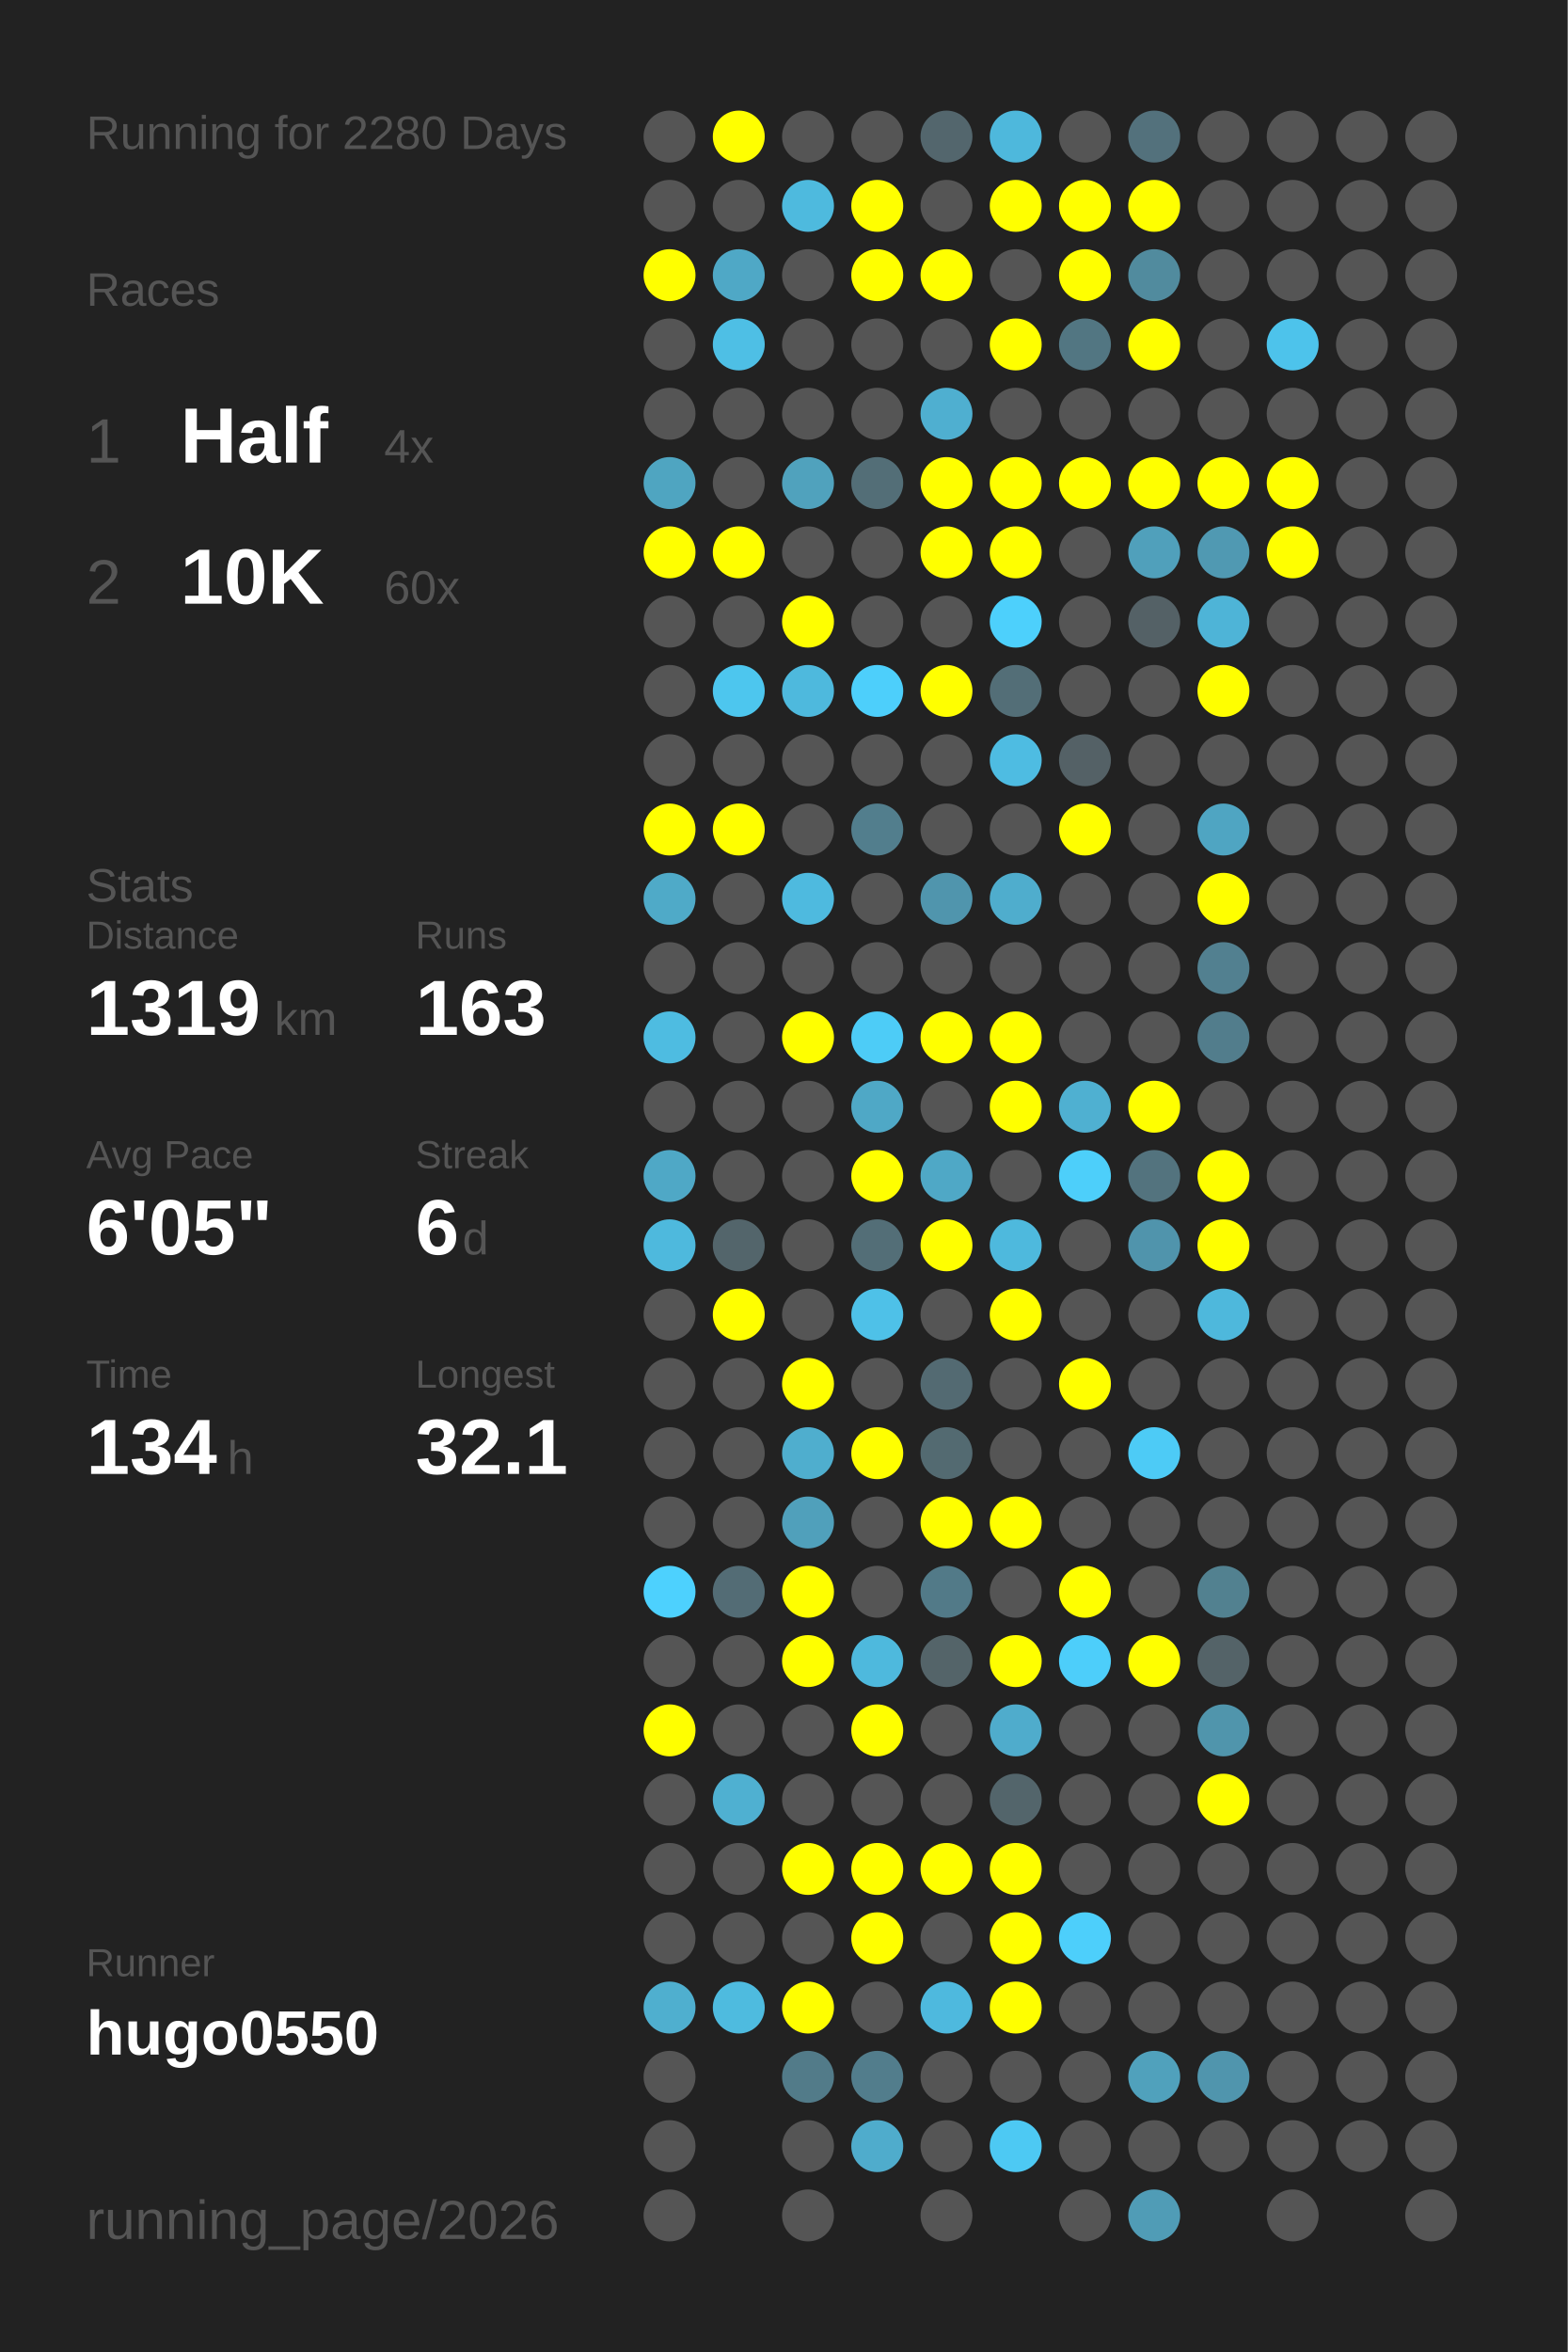
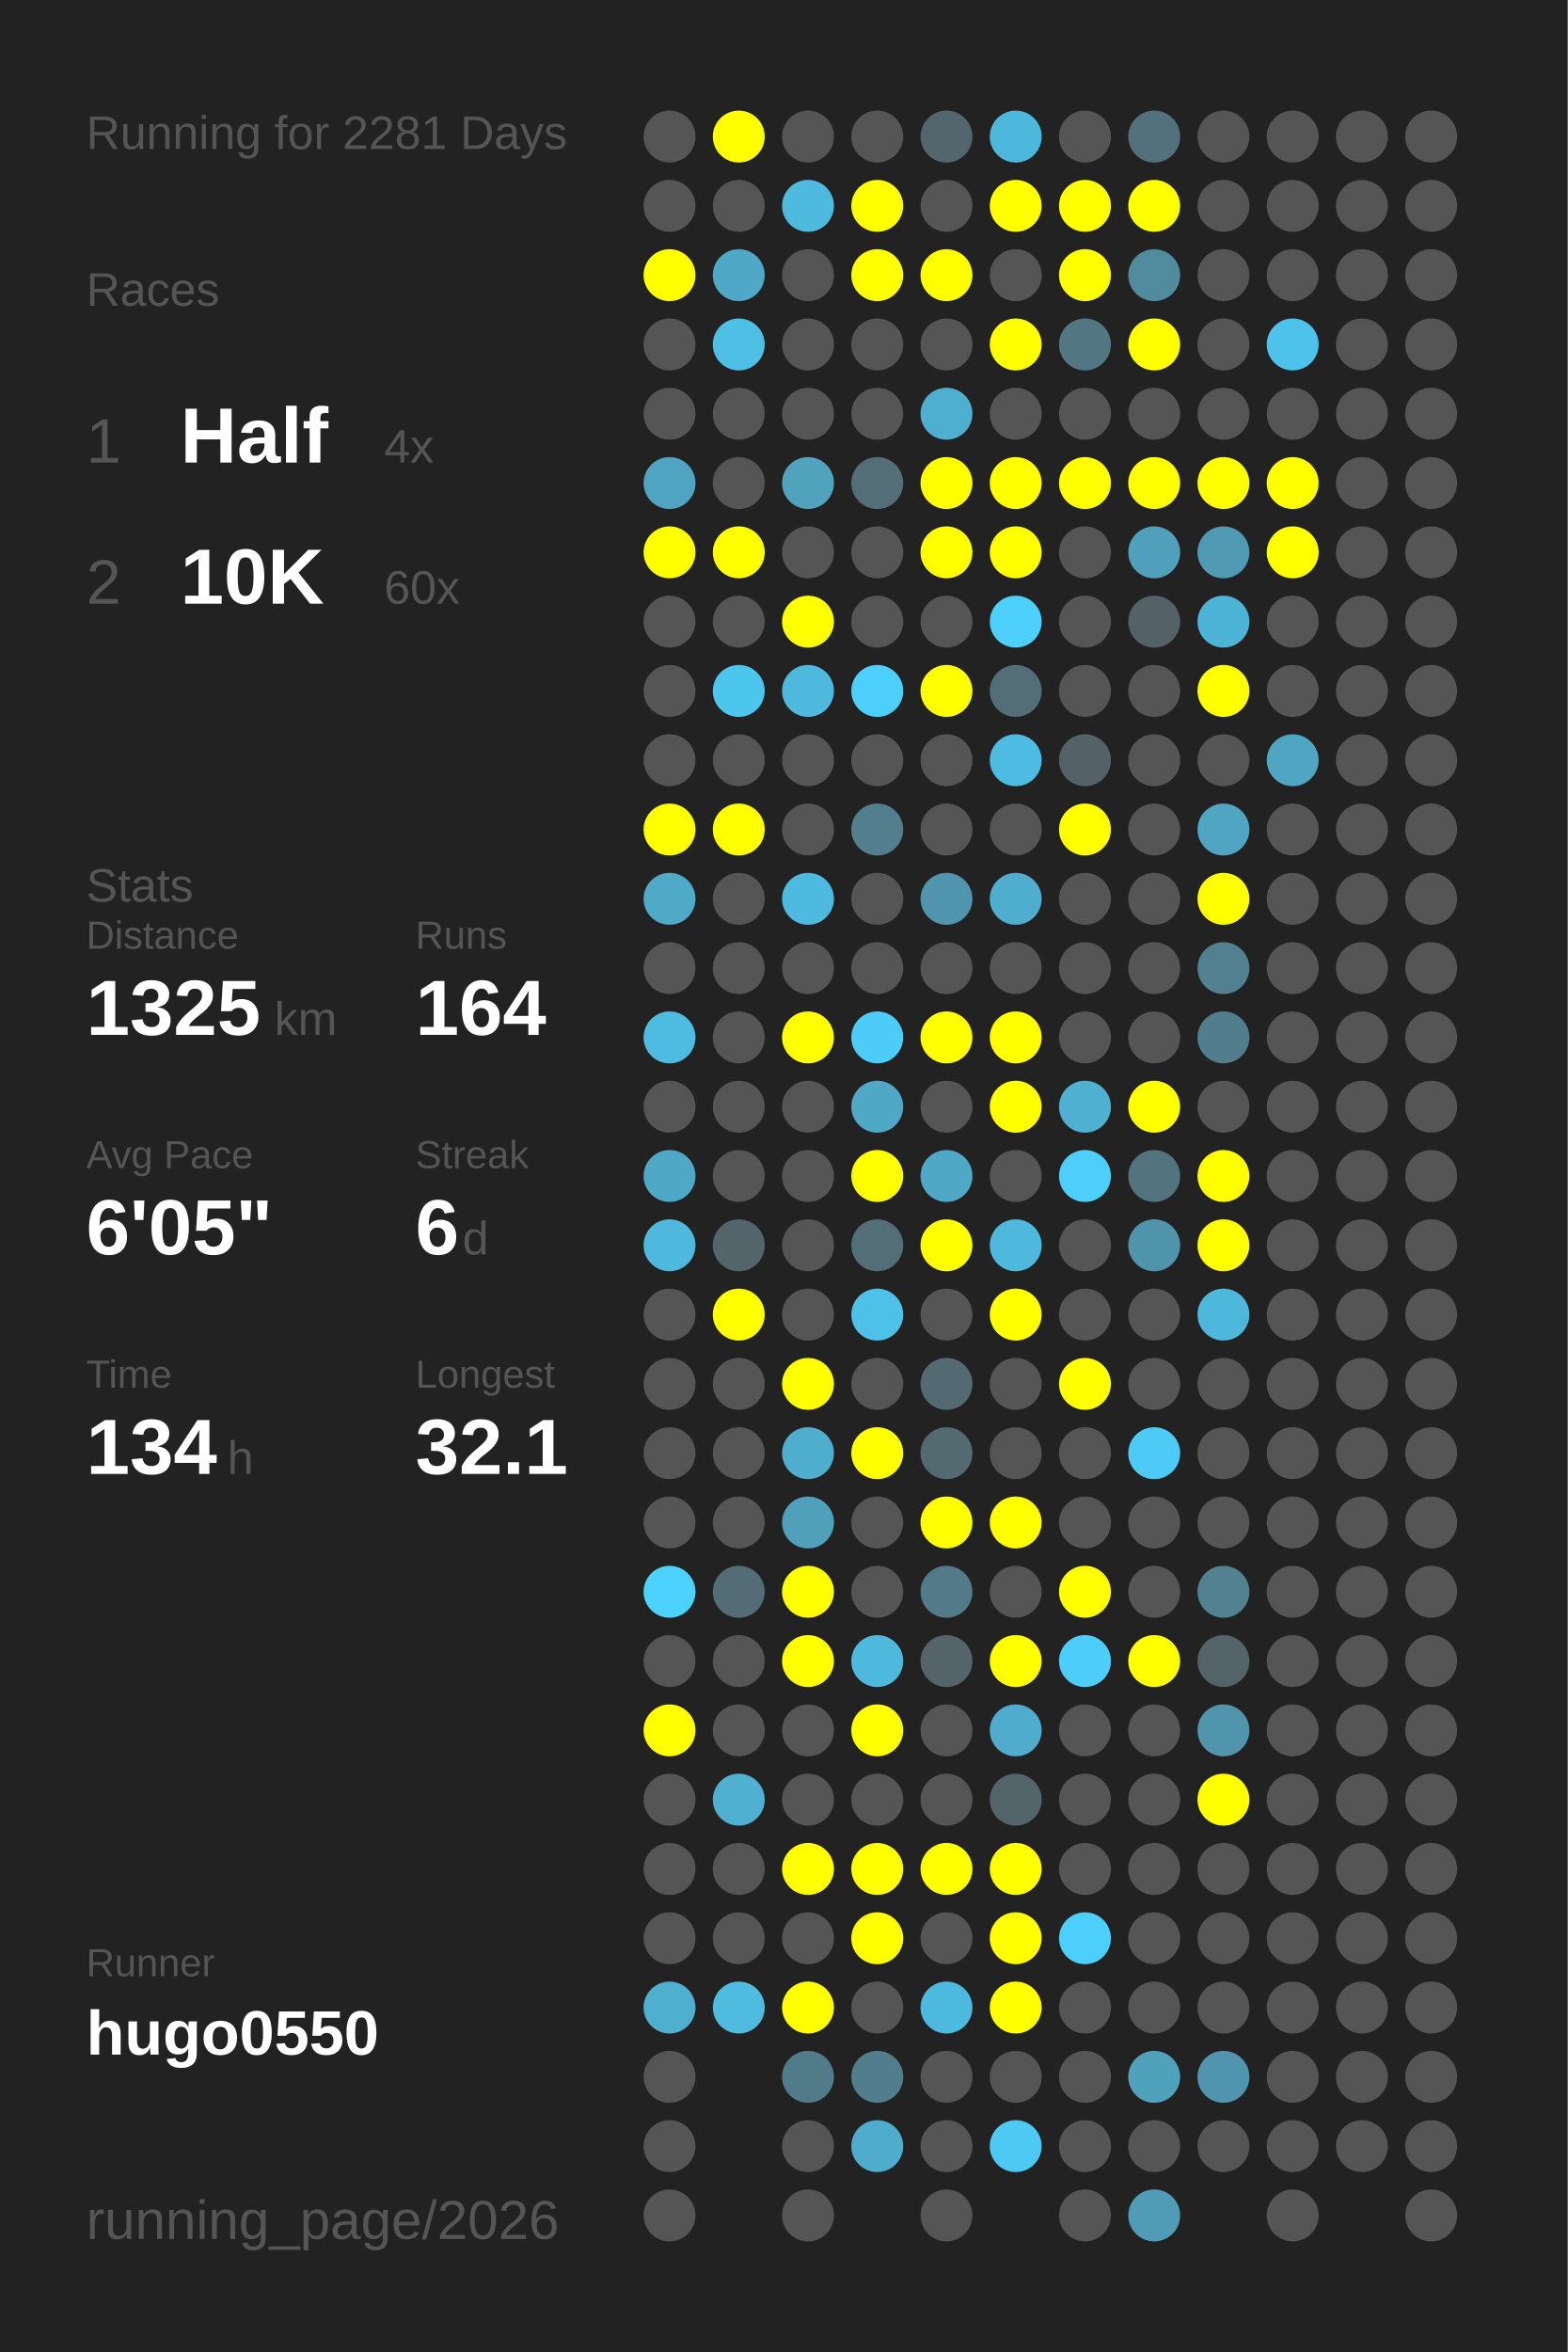
<svg xmlns="http://www.w3.org/2000/svg" baseProfile="full" height="300mm" version="1.1" viewBox="0,0,200,300" width="200mm">
  <defs />
  <rect fill="#222222" height="300" width="200" x="0" y="0" />
-   <text fill="#555555" style="font-size:6px; font-family:Arial;" x="11" y="19">Running for 2280 Days</text>
+   <text fill="#555555" style="font-size:6px; font-family:Arial;" x="11" y="19">Running for 2281 Days</text>
  <text fill="#555555" style="font-size:6px; font-family:Arial;" x="11" y="39">Races</text>
  <text fill="#555555" style="font-size:8px; font-family:Arial;" x="11" y="59">1</text>
  <text fill="#FFFFFF" style="font-size:10px; font-family:Arial; font-weight:bold;" x="23" y="59">Half</text>
  <text fill="#555555" style="font-size:6px; font-family:Arial;" x="49" y="59">4x</text>
  <text fill="#555555" style="font-size:8px; font-family:Arial;" x="11" y="77">2</text>
  <text fill="#FFFFFF" style="font-size:10px; font-family:Arial; font-weight:bold;" x="23" y="77">10K</text>
  <text fill="#555555" style="font-size:6px; font-family:Arial;" x="49" y="77">60x</text>
  <text fill="#555555" style="font-size:6px; font-family:Arial;" x="11" y="115">Stats</text>
  <text fill="#555555" style="font-size:5px; font-family:Arial;" x="11" y="121">Distance</text>
-   <text fill="#FFFFFF" style="font-size:10px; font-family:Arial; font-weight:bold;" x="11" y="132">1319</text>
+   <text fill="#FFFFFF" style="font-size:10px; font-family:Arial; font-weight:bold;" x="11" y="132">1325</text>
  <text fill="#555555" style="font-size:6px; font-family:Arial;" x="35" y="132">km</text>
  <text fill="#555555" style="font-size:5px; font-family:Arial;" x="53" y="121">Runs</text>
-   <text fill="#FFFFFF" style="font-size:10px; font-family:Arial; font-weight:bold;" x="53" y="132">163</text>
+   <text fill="#FFFFFF" style="font-size:10px; font-family:Arial; font-weight:bold;" x="53" y="132">164</text>
  <text fill="#555555" style="font-size:5px; font-family:Arial;" x="11" y="149">Avg Pace</text>
  <text fill="#FFFFFF" style="font-size:10px; font-family:Arial; font-weight:bold;" x="11" y="160">6'05"</text>
  <text fill="#555555" style="font-size:5px; font-family:Arial;" x="53" y="149">Streak</text>
  <text fill="#FFFFFF" style="font-size:10px; font-family:Arial; font-weight:bold;" x="53" y="160">6</text>
  <text fill="#555555" style="font-size:6px; font-family:Arial;" x="59" y="160">d</text>
  <text fill="#555555" style="font-size:5px; font-family:Arial;" x="11" y="177">Time</text>
  <text fill="#FFFFFF" style="font-size:10px; font-family:Arial; font-weight:bold;" x="11" y="188">134</text>
  <text fill="#555555" style="font-size:6px; font-family:Arial;" x="29" y="188">h</text>
  <text fill="#555555" style="font-size:5px; font-family:Arial;" x="53" y="177">Longest</text>
  <text fill="#FFFFFF" style="font-size:10px; font-family:Arial; font-weight:bold;" x="53" y="188">32.1</text>
  <text fill="#555555" style="font-size:5px; font-family:Arial;" x="11" y="252.065">Runner</text>
  <text fill="#FFFFFF" style="font-size:8px; font-family:Arial; font-weight:bold;" x="11" y="262.065">hugo0550</text>
  <text fill="#555555" style="font-size:7px; font-family:Arial;" x="11" y="285.581">running_page/2026</text>
  <circle cx="85.417" cy="17.419" fill="#555555" r="3.312" />
  <circle cx="85.417" cy="26.258" fill="#555555" r="3.312" />
  <circle cx="85.417" cy="35.097" fill="#FFFF00" r="3.312" />
  <circle cx="85.417" cy="43.935" fill="#555555" r="3.312" />
  <circle cx="85.417" cy="52.774" fill="#555555" r="3.312" />
  <circle cx="85.417" cy="61.613" fill="#4fa5c1" r="3.312" />
  <circle cx="85.417" cy="70.452" fill="#FFFF00" r="3.312" />
  <circle cx="85.417" cy="79.29" fill="#555555" r="3.312" />
  <circle cx="85.417" cy="88.129" fill="#555555" r="3.312" />
  <circle cx="85.417" cy="96.968" fill="#555555" r="3.312" />
  <circle cx="85.417" cy="105.806" fill="#FFFF00" r="3.312" />
  <circle cx="85.417" cy="114.645" fill="#4faac8" r="3.312" />
  <circle cx="85.417" cy="123.484" fill="#555555" r="3.312" />
  <circle cx="85.417" cy="132.323" fill="#4ebce1" r="3.312" />
  <circle cx="85.417" cy="141.161" fill="#555555" r="3.312" />
  <circle cx="85.417" cy="150" fill="#4fa8c6" r="3.312" />
  <circle cx="85.417" cy="158.839" fill="#4eb9dd" r="3.312" />
  <circle cx="85.417" cy="167.677" fill="#555555" r="3.312" />
  <circle cx="85.417" cy="176.516" fill="#555555" r="3.312" />
  <circle cx="85.417" cy="185.355" fill="#555555" r="3.312" />
  <circle cx="85.417" cy="194.194" fill="#555555" r="3.312" />
  <circle cx="85.417" cy="203.032" fill="#4dd1fe" r="3.312" />
  <circle cx="85.417" cy="211.871" fill="#555555" r="3.312" />
  <circle cx="85.417" cy="220.71" fill="#FFFF00" r="3.312" />
  <circle cx="85.417" cy="229.548" fill="#555555" r="3.312" />
  <circle cx="85.417" cy="238.387" fill="#555555" r="3.312" />
  <circle cx="85.417" cy="247.226" fill="#555555" r="3.312" />
  <circle cx="85.417" cy="256.065" fill="#4fafcf" r="3.312" />
  <circle cx="85.417" cy="264.903" fill="#555555" r="3.312" />
  <circle cx="85.417" cy="273.742" fill="#555555" r="3.312" />
  <circle cx="85.417" cy="282.581" fill="#555555" r="3.312" />
  <circle cx="94.25" cy="17.419" fill="#FFFF00" r="3.312" />
  <circle cx="94.25" cy="26.258" fill="#555555" r="3.312" />
  <circle cx="94.25" cy="35.097" fill="#4fa8c6" r="3.312" />
  <circle cx="94.25" cy="43.935" fill="#4ebfe5" r="3.312" />
  <circle cx="94.25" cy="52.774" fill="#555555" r="3.312" />
  <circle cx="94.25" cy="61.613" fill="#555555" r="3.312" />
  <circle cx="94.25" cy="70.452" fill="#FFFF00" r="3.312" />
  <circle cx="94.25" cy="79.29" fill="#555555" r="3.312" />
  <circle cx="94.25" cy="88.129" fill="#4dc6ee" r="3.312" />
  <circle cx="94.25" cy="96.968" fill="#555555" r="3.312" />
  <circle cx="94.25" cy="105.806" fill="#FFFF00" r="3.312" />
  <circle cx="94.25" cy="114.645" fill="#555555" r="3.312" />
  <circle cx="94.25" cy="123.484" fill="#555555" r="3.312" />
  <circle cx="94.25" cy="132.323" fill="#555555" r="3.312" />
  <circle cx="94.25" cy="141.161" fill="#555555" r="3.312" />
  <circle cx="94.25" cy="150" fill="#555555" r="3.312" />
  <circle cx="94.25" cy="158.839" fill="#53656b" r="3.312" />
  <circle cx="94.25" cy="167.677" fill="#FFFF00" r="3.312" />
  <circle cx="94.25" cy="176.516" fill="#555555" r="3.312" />
  <circle cx="94.25" cy="185.355" fill="#555555" r="3.312" />
  <circle cx="94.25" cy="194.194" fill="#555555" r="3.312" />
  <circle cx="94.25" cy="203.032" fill="#536c75" r="3.312" />
  <circle cx="94.25" cy="211.871" fill="#555555" r="3.312" />
  <circle cx="94.25" cy="220.71" fill="#555555" r="3.312" />
  <circle cx="94.25" cy="229.548" fill="#4fb0d1" r="3.312" />
  <circle cx="94.25" cy="238.387" fill="#555555" r="3.312" />
  <circle cx="94.25" cy="247.226" fill="#555555" r="3.312" />
  <circle cx="94.25" cy="256.065" fill="#4ebbdf" r="3.312" />
  <circle cx="103.083" cy="17.419" fill="#555555" r="3.312" />
  <circle cx="103.083" cy="26.258" fill="#4ebade" r="3.312" />
  <circle cx="103.083" cy="35.097" fill="#555555" r="3.312" />
  <circle cx="103.083" cy="43.935" fill="#555555" r="3.312" />
  <circle cx="103.083" cy="52.774" fill="#555555" r="3.312" />
  <circle cx="103.083" cy="61.613" fill="#50a2bd" r="3.312" />
  <circle cx="103.083" cy="70.452" fill="#555555" r="3.312" />
  <circle cx="103.083" cy="79.29" fill="#FFFF00" r="3.312" />
  <circle cx="103.083" cy="88.129" fill="#4eb9dd" r="3.312" />
  <circle cx="103.083" cy="96.968" fill="#555555" r="3.312" />
  <circle cx="103.083" cy="105.806" fill="#555555" r="3.312" />
  <circle cx="103.083" cy="114.645" fill="#4ebadf" r="3.312" />
  <circle cx="103.083" cy="123.484" fill="#555555" r="3.312" />
  <circle cx="103.083" cy="132.323" fill="#FFFF00" r="3.312" />
  <circle cx="103.083" cy="141.161" fill="#555555" r="3.312" />
  <circle cx="103.083" cy="150" fill="#555555" r="3.312" />
  <circle cx="103.083" cy="158.839" fill="#555555" r="3.312" />
  <circle cx="103.083" cy="167.677" fill="#555555" r="3.312" />
  <circle cx="103.083" cy="176.516" fill="#FFFF00" r="3.312" />
  <circle cx="103.083" cy="185.355" fill="#4faece" r="3.312" />
  <circle cx="103.083" cy="194.194" fill="#50a0bb" r="3.312" />
  <circle cx="103.083" cy="203.032" fill="#FFFF00" r="3.312" />
  <circle cx="103.083" cy="211.871" fill="#FFFF00" r="3.312" />
  <circle cx="103.083" cy="220.71" fill="#555555" r="3.312" />
  <circle cx="103.083" cy="229.548" fill="#555555" r="3.312" />
  <circle cx="103.083" cy="238.387" fill="#FFFF00" r="3.312" />
  <circle cx="103.083" cy="247.226" fill="#555555" r="3.312" />
  <circle cx="103.083" cy="256.065" fill="#FFFF00" r="3.312" />
  <circle cx="103.083" cy="264.903" fill="#527b89" r="3.312" />
  <circle cx="103.083" cy="273.742" fill="#555555" r="3.312" />
  <circle cx="103.083" cy="282.581" fill="#555555" r="3.312" />
  <circle cx="111.917" cy="17.419" fill="#555555" r="3.312" />
  <circle cx="111.917" cy="26.258" fill="#FFFF00" r="3.312" />
  <circle cx="111.917" cy="35.097" fill="#FFFF00" r="3.312" />
  <circle cx="111.917" cy="43.935" fill="#555555" r="3.312" />
  <circle cx="111.917" cy="52.774" fill="#555555" r="3.312" />
  <circle cx="111.917" cy="61.613" fill="#536e77" r="3.312" />
  <circle cx="111.917" cy="70.452" fill="#555555" r="3.312" />
  <circle cx="111.917" cy="79.29" fill="#555555" r="3.312" />
  <circle cx="111.917" cy="88.129" fill="#4dcffb" r="3.312" />
  <circle cx="111.917" cy="96.968" fill="#555555" r="3.312" />
  <circle cx="111.917" cy="105.806" fill="#527e8d" r="3.312" />
  <circle cx="111.917" cy="114.645" fill="#555555" r="3.312" />
  <circle cx="111.917" cy="123.484" fill="#555555" r="3.312" />
  <circle cx="111.917" cy="132.323" fill="#4dccf7" r="3.312" />
  <circle cx="111.917" cy="141.161" fill="#4fa8c6" r="3.312" />
  <circle cx="111.917" cy="150" fill="#FFFF00" r="3.312" />
  <circle cx="111.917" cy="158.839" fill="#536e77" r="3.312" />
  <circle cx="111.917" cy="167.677" fill="#4ec1e8" r="3.312" />
  <circle cx="111.917" cy="176.516" fill="#555555" r="3.312" />
  <circle cx="111.917" cy="185.355" fill="#FFFF00" r="3.312" />
  <circle cx="111.917" cy="194.194" fill="#555555" r="3.312" />
  <circle cx="111.917" cy="203.032" fill="#555555" r="3.312" />
  <circle cx="111.917" cy="211.871" fill="#4eb9dd" r="3.312" />
  <circle cx="111.917" cy="220.71" fill="#FFFF00" r="3.312" />
  <circle cx="111.917" cy="229.548" fill="#555555" r="3.312" />
  <circle cx="111.917" cy="238.387" fill="#FFFF00" r="3.312" />
  <circle cx="111.917" cy="247.226" fill="#FFFF00" r="3.312" />
  <circle cx="111.917" cy="256.065" fill="#555555" r="3.312" />
  <circle cx="111.917" cy="264.903" fill="#527d8c" r="3.312" />
  <circle cx="111.917" cy="273.742" fill="#4faccc" r="3.312" />
  <circle cx="120.75" cy="17.419" fill="#53666d" r="3.312" />
  <circle cx="120.75" cy="26.258" fill="#555555" r="3.312" />
  <circle cx="120.75" cy="35.097" fill="#FFFF00" r="3.312" />
  <circle cx="120.75" cy="43.935" fill="#555555" r="3.312" />
  <circle cx="120.75" cy="52.774" fill="#4fafd0" r="3.312" />
  <circle cx="120.75" cy="61.613" fill="#FFFF00" r="3.312" />
  <circle cx="120.75" cy="70.452" fill="#FFFF00" r="3.312" />
  <circle cx="120.75" cy="79.29" fill="#555555" r="3.312" />
  <circle cx="120.75" cy="88.129" fill="#FFFF00" r="3.312" />
  <circle cx="120.75" cy="96.968" fill="#555555" r="3.312" />
  <circle cx="120.75" cy="105.806" fill="#555555" r="3.312" />
  <circle cx="120.75" cy="114.645" fill="#5095ad" r="3.312" />
  <circle cx="120.75" cy="123.484" fill="#555555" r="3.312" />
  <circle cx="120.75" cy="132.323" fill="#FFFF00" r="3.312" />
  <circle cx="120.75" cy="141.161" fill="#555555" r="3.312" />
  <circle cx="120.75" cy="150" fill="#4fa8c6" r="3.312" />
  <circle cx="120.75" cy="158.839" fill="#FFFF00" r="3.312" />
  <circle cx="120.75" cy="167.677" fill="#555555" r="3.312" />
  <circle cx="120.75" cy="176.516" fill="#536a72" r="3.312" />
  <circle cx="120.75" cy="185.355" fill="#536a71" r="3.312" />
  <circle cx="120.75" cy="194.194" fill="#FFFF00" r="3.312" />
  <circle cx="120.75" cy="203.032" fill="#527a88" r="3.312" />
  <circle cx="120.75" cy="211.871" fill="#546469" r="3.312" />
  <circle cx="120.75" cy="220.71" fill="#555555" r="3.312" />
  <circle cx="120.75" cy="229.548" fill="#555555" r="3.312" />
  <circle cx="120.75" cy="238.387" fill="#FFFF00" r="3.312" />
  <circle cx="120.75" cy="247.226" fill="#555555" r="3.312" />
  <circle cx="120.75" cy="256.065" fill="#4eb9de" r="3.312" />
  <circle cx="120.75" cy="264.903" fill="#555555" r="3.312" />
  <circle cx="120.75" cy="273.742" fill="#555555" r="3.312" />
  <circle cx="120.75" cy="282.581" fill="#555555" r="3.312" />
  <circle cx="129.583" cy="17.419" fill="#4eb8dc" r="3.312" />
  <circle cx="129.583" cy="26.258" fill="#FFFF00" r="3.312" />
  <circle cx="129.583" cy="35.097" fill="#555555" r="3.312" />
  <circle cx="129.583" cy="43.935" fill="#FFFF00" r="3.312" />
  <circle cx="129.583" cy="52.774" fill="#555555" r="3.312" />
  <circle cx="129.583" cy="61.613" fill="#FFFF00" r="3.312" />
  <circle cx="129.583" cy="70.452" fill="#FFFF00" r="3.312" />
  <circle cx="129.583" cy="79.29" fill="#4dd0fc" r="3.312" />
  <circle cx="129.583" cy="88.129" fill="#536e77" r="3.312" />
  <circle cx="129.583" cy="96.968" fill="#4ebce2" r="3.312" />
  <circle cx="129.583" cy="105.806" fill="#555555" r="3.312" />
  <circle cx="129.583" cy="114.645" fill="#4fadcd" r="3.312" />
  <circle cx="129.583" cy="123.484" fill="#555555" r="3.312" />
  <circle cx="129.583" cy="132.323" fill="#FFFF00" r="3.312" />
  <circle cx="129.583" cy="141.161" fill="#FFFF00" r="3.312" />
  <circle cx="129.583" cy="150" fill="#555555" r="3.312" />
  <circle cx="129.583" cy="158.839" fill="#4eb9dd" r="3.312" />
  <circle cx="129.583" cy="167.677" fill="#FFFF00" r="3.312" />
  <circle cx="129.583" cy="176.516" fill="#555555" r="3.312" />
  <circle cx="129.583" cy="185.355" fill="#555555" r="3.312" />
  <circle cx="129.583" cy="194.194" fill="#FFFF00" r="3.312" />
  <circle cx="129.583" cy="203.032" fill="#555555" r="3.312" />
  <circle cx="129.583" cy="211.871" fill="#FFFF00" r="3.312" />
  <circle cx="129.583" cy="220.71" fill="#4faccc" r="3.312" />
  <circle cx="129.583" cy="229.548" fill="#53656b" r="3.312" />
  <circle cx="129.583" cy="238.387" fill="#FFFF00" r="3.312" />
  <circle cx="129.583" cy="247.226" fill="#FFFF00" r="3.312" />
  <circle cx="129.583" cy="256.065" fill="#FFFF00" r="3.312" />
  <circle cx="129.583" cy="264.903" fill="#555555" r="3.312" />
  <circle cx="129.583" cy="273.742" fill="#4dc9f3" r="3.312" />
  <circle cx="138.417" cy="17.419" fill="#555555" r="3.312" />
  <circle cx="138.417" cy="26.258" fill="#FFFF00" r="3.312" />
  <circle cx="138.417" cy="35.097" fill="#FFFF00" r="3.312" />
  <circle cx="138.417" cy="43.935" fill="#527682" r="3.312" />
  <circle cx="138.417" cy="52.774" fill="#555555" r="3.312" />
  <circle cx="138.417" cy="61.613" fill="#FFFF00" r="3.312" />
  <circle cx="138.417" cy="70.452" fill="#555555" r="3.312" />
  <circle cx="138.417" cy="79.29" fill="#555555" r="3.312" />
  <circle cx="138.417" cy="88.129" fill="#555555" r="3.312" />
  <circle cx="138.417" cy="96.968" fill="#546166" r="3.312" />
  <circle cx="138.417" cy="105.806" fill="#FFFF00" r="3.312" />
  <circle cx="138.417" cy="114.645" fill="#555555" r="3.312" />
  <circle cx="138.417" cy="123.484" fill="#555555" r="3.312" />
  <circle cx="138.417" cy="132.323" fill="#555555" r="3.312" />
  <circle cx="138.417" cy="141.161" fill="#4fb0d1" r="3.312" />
  <circle cx="138.417" cy="150" fill="#4dcffa" r="3.312" />
  <circle cx="138.417" cy="158.839" fill="#555555" r="3.312" />
  <circle cx="138.417" cy="167.677" fill="#555555" r="3.312" />
  <circle cx="138.417" cy="176.516" fill="#FFFF00" r="3.312" />
  <circle cx="138.417" cy="185.355" fill="#555555" r="3.312" />
  <circle cx="138.417" cy="194.194" fill="#555555" r="3.312" />
  <circle cx="138.417" cy="203.032" fill="#FFFF00" r="3.312" />
  <circle cx="138.417" cy="211.871" fill="#4dcefa" r="3.312" />
  <circle cx="138.417" cy="220.71" fill="#555555" r="3.312" />
  <circle cx="138.417" cy="229.548" fill="#555555" r="3.312" />
  <circle cx="138.417" cy="238.387" fill="#555555" r="3.312" />
  <circle cx="138.417" cy="247.226" fill="#4dcffb" r="3.312" />
  <circle cx="138.417" cy="256.065" fill="#555555" r="3.312" />
  <circle cx="138.417" cy="264.903" fill="#555555" r="3.312" />
  <circle cx="138.417" cy="273.742" fill="#555555" r="3.312" />
  <circle cx="138.417" cy="282.581" fill="#555555" r="3.312" />
  <circle cx="147.25" cy="17.419" fill="#53717c" r="3.312" />
  <circle cx="147.25" cy="26.258" fill="#FFFF00" r="3.312" />
  <circle cx="147.25" cy="35.097" fill="#518b9e" r="3.312" />
  <circle cx="147.25" cy="43.935" fill="#FFFF00" r="3.312" />
  <circle cx="147.25" cy="52.774" fill="#555555" r="3.312" />
  <circle cx="147.25" cy="61.613" fill="#FFFF00" r="3.312" />
  <circle cx="147.25" cy="70.452" fill="#50a0bb" r="3.312" />
  <circle cx="147.25" cy="79.29" fill="#546166" r="3.312" />
  <circle cx="147.25" cy="88.129" fill="#555555" r="3.312" />
  <circle cx="147.25" cy="96.968" fill="#555555" r="3.312" />
  <circle cx="147.25" cy="105.806" fill="#555555" r="3.312" />
  <circle cx="147.25" cy="114.645" fill="#555555" r="3.312" />
  <circle cx="147.25" cy="123.484" fill="#555555" r="3.312" />
  <circle cx="147.25" cy="132.323" fill="#555555" r="3.312" />
  <circle cx="147.25" cy="141.161" fill="#FFFF00" r="3.312" />
  <circle cx="147.25" cy="150" fill="#53737e" r="3.312" />
  <circle cx="147.25" cy="158.839" fill="#5094ac" r="3.312" />
  <circle cx="147.25" cy="167.677" fill="#555555" r="3.312" />
  <circle cx="147.25" cy="176.516" fill="#555555" r="3.312" />
  <circle cx="147.25" cy="185.355" fill="#4dcbf6" r="3.312" />
  <circle cx="147.25" cy="194.194" fill="#555555" r="3.312" />
  <circle cx="147.25" cy="203.032" fill="#555555" r="3.312" />
  <circle cx="147.25" cy="211.871" fill="#FFFF00" r="3.312" />
  <circle cx="147.25" cy="220.71" fill="#555555" r="3.312" />
  <circle cx="147.25" cy="229.548" fill="#555555" r="3.312" />
  <circle cx="147.25" cy="238.387" fill="#555555" r="3.312" />
  <circle cx="147.25" cy="247.226" fill="#555555" r="3.312" />
  <circle cx="147.25" cy="256.065" fill="#555555" r="3.312" />
  <circle cx="147.25" cy="264.903" fill="#50a1bc" r="3.312" />
  <circle cx="147.25" cy="273.742" fill="#555555" r="3.312" />
  <circle cx="147.25" cy="282.581" fill="#509cb6" r="3.312" />
  <circle cx="156.083" cy="17.419" fill="#555555" r="3.312" />
  <circle cx="156.083" cy="26.258" fill="#555555" r="3.312" />
  <circle cx="156.083" cy="35.097" fill="#555555" r="3.312" />
  <circle cx="156.083" cy="43.935" fill="#555555" r="3.312" />
  <circle cx="156.083" cy="52.774" fill="#555555" r="3.312" />
  <circle cx="156.083" cy="61.613" fill="#FFFF00" r="3.312" />
  <circle cx="156.083" cy="70.452" fill="#5099b2" r="3.312" />
  <circle cx="156.083" cy="79.29" fill="#4eb4d7" r="3.312" />
  <circle cx="156.083" cy="88.129" fill="#FFFF00" r="3.312" />
  <circle cx="156.083" cy="96.968" fill="#555555" r="3.312" />
  <circle cx="156.083" cy="105.806" fill="#4fa5c2" r="3.312" />
  <circle cx="156.083" cy="114.645" fill="#FFFF00" r="3.312" />
  <circle cx="156.083" cy="123.484" fill="#528090" r="3.312" />
  <circle cx="156.083" cy="132.323" fill="#527d8c" r="3.312" />
  <circle cx="156.083" cy="141.161" fill="#555555" r="3.312" />
  <circle cx="156.083" cy="150" fill="#FFFF00" r="3.312" />
  <circle cx="156.083" cy="158.839" fill="#FFFF00" r="3.312" />
  <circle cx="156.083" cy="167.677" fill="#4eb8dc" r="3.312" />
  <circle cx="156.083" cy="176.516" fill="#555555" r="3.312" />
  <circle cx="156.083" cy="185.355" fill="#555555" r="3.312" />
  <circle cx="156.083" cy="194.194" fill="#555555" r="3.312" />
  <circle cx="156.083" cy="203.032" fill="#528190" r="3.312" />
  <circle cx="156.083" cy="211.871" fill="#546368" r="3.312" />
  <circle cx="156.083" cy="220.71" fill="#5095ac" r="3.312" />
  <circle cx="156.083" cy="229.548" fill="#FFFF00" r="3.312" />
  <circle cx="156.083" cy="238.387" fill="#555555" r="3.312" />
  <circle cx="156.083" cy="247.226" fill="#555555" r="3.312" />
  <circle cx="156.083" cy="256.065" fill="#555555" r="3.312" />
  <circle cx="156.083" cy="264.903" fill="#5095ad" r="3.312" />
  <circle cx="156.083" cy="273.742" fill="#555555" r="3.312" />
  <circle cx="164.917" cy="17.419" fill="#555555" r="3.312" />
  <circle cx="164.917" cy="26.258" fill="#555555" r="3.312" />
  <circle cx="164.917" cy="35.097" fill="#555555" r="3.312" />
  <circle cx="164.917" cy="43.935" fill="#4dc3eb" r="3.312" />
  <circle cx="164.917" cy="52.774" fill="#555555" r="3.312" />
  <circle cx="164.917" cy="61.613" fill="#FFFF00" r="3.312" />
  <circle cx="164.917" cy="70.452" fill="#FFFF00" r="3.312" />
  <circle cx="164.917" cy="79.29" fill="#555555" r="3.312" />
  <circle cx="164.917" cy="88.129" fill="#555555" r="3.312" />
-   <circle cx="164.917" cy="96.968" fill="#555555" r="3.312" />
+   <circle cx="164.917" cy="96.968" fill="#4fa6c3" r="3.312" />
  <circle cx="164.917" cy="105.806" fill="#555555" r="3.312" />
  <circle cx="164.917" cy="114.645" fill="#555555" r="3.312" />
  <circle cx="164.917" cy="123.484" fill="#555555" r="3.312" />
  <circle cx="164.917" cy="132.323" fill="#555555" r="3.312" />
  <circle cx="164.917" cy="141.161" fill="#555555" r="3.312" />
  <circle cx="164.917" cy="150" fill="#555555" r="3.312" />
  <circle cx="164.917" cy="158.839" fill="#555555" r="3.312" />
  <circle cx="164.917" cy="167.677" fill="#555555" r="3.312" />
  <circle cx="164.917" cy="176.516" fill="#555555" r="3.312" />
  <circle cx="164.917" cy="185.355" fill="#555555" r="3.312" />
  <circle cx="164.917" cy="194.194" fill="#555555" r="3.312" />
  <circle cx="164.917" cy="203.032" fill="#555555" r="3.312" />
  <circle cx="164.917" cy="211.871" fill="#555555" r="3.312" />
  <circle cx="164.917" cy="220.71" fill="#555555" r="3.312" />
  <circle cx="164.917" cy="229.548" fill="#555555" r="3.312" />
  <circle cx="164.917" cy="238.387" fill="#555555" r="3.312" />
  <circle cx="164.917" cy="247.226" fill="#555555" r="3.312" />
  <circle cx="164.917" cy="256.065" fill="#555555" r="3.312" />
  <circle cx="164.917" cy="264.903" fill="#555555" r="3.312" />
  <circle cx="164.917" cy="273.742" fill="#555555" r="3.312" />
  <circle cx="164.917" cy="282.581" fill="#555555" r="3.312" />
  <circle cx="173.75" cy="17.419" fill="#555555" r="3.312" />
  <circle cx="173.75" cy="26.258" fill="#555555" r="3.312" />
  <circle cx="173.75" cy="35.097" fill="#555555" r="3.312" />
  <circle cx="173.75" cy="43.935" fill="#555555" r="3.312" />
  <circle cx="173.75" cy="52.774" fill="#555555" r="3.312" />
  <circle cx="173.75" cy="61.613" fill="#555555" r="3.312" />
  <circle cx="173.75" cy="70.452" fill="#555555" r="3.312" />
  <circle cx="173.75" cy="79.29" fill="#555555" r="3.312" />
  <circle cx="173.75" cy="88.129" fill="#555555" r="3.312" />
  <circle cx="173.75" cy="96.968" fill="#555555" r="3.312" />
  <circle cx="173.75" cy="105.806" fill="#555555" r="3.312" />
  <circle cx="173.75" cy="114.645" fill="#555555" r="3.312" />
  <circle cx="173.75" cy="123.484" fill="#555555" r="3.312" />
  <circle cx="173.75" cy="132.323" fill="#555555" r="3.312" />
  <circle cx="173.75" cy="141.161" fill="#555555" r="3.312" />
  <circle cx="173.75" cy="150" fill="#555555" r="3.312" />
  <circle cx="173.75" cy="158.839" fill="#555555" r="3.312" />
  <circle cx="173.75" cy="167.677" fill="#555555" r="3.312" />
  <circle cx="173.75" cy="176.516" fill="#555555" r="3.312" />
  <circle cx="173.75" cy="185.355" fill="#555555" r="3.312" />
  <circle cx="173.75" cy="194.194" fill="#555555" r="3.312" />
  <circle cx="173.75" cy="203.032" fill="#555555" r="3.312" />
  <circle cx="173.75" cy="211.871" fill="#555555" r="3.312" />
  <circle cx="173.75" cy="220.71" fill="#555555" r="3.312" />
  <circle cx="173.75" cy="229.548" fill="#555555" r="3.312" />
  <circle cx="173.75" cy="238.387" fill="#555555" r="3.312" />
  <circle cx="173.75" cy="247.226" fill="#555555" r="3.312" />
  <circle cx="173.75" cy="256.065" fill="#555555" r="3.312" />
  <circle cx="173.75" cy="264.903" fill="#555555" r="3.312" />
  <circle cx="173.75" cy="273.742" fill="#555555" r="3.312" />
  <circle cx="182.583" cy="17.419" fill="#555555" r="3.312" />
  <circle cx="182.583" cy="26.258" fill="#555555" r="3.312" />
  <circle cx="182.583" cy="35.097" fill="#555555" r="3.312" />
  <circle cx="182.583" cy="43.935" fill="#555555" r="3.312" />
  <circle cx="182.583" cy="52.774" fill="#555555" r="3.312" />
  <circle cx="182.583" cy="61.613" fill="#555555" r="3.312" />
  <circle cx="182.583" cy="70.452" fill="#555555" r="3.312" />
  <circle cx="182.583" cy="79.29" fill="#555555" r="3.312" />
  <circle cx="182.583" cy="88.129" fill="#555555" r="3.312" />
  <circle cx="182.583" cy="96.968" fill="#555555" r="3.312" />
  <circle cx="182.583" cy="105.806" fill="#555555" r="3.312" />
  <circle cx="182.583" cy="114.645" fill="#555555" r="3.312" />
  <circle cx="182.583" cy="123.484" fill="#555555" r="3.312" />
  <circle cx="182.583" cy="132.323" fill="#555555" r="3.312" />
  <circle cx="182.583" cy="141.161" fill="#555555" r="3.312" />
  <circle cx="182.583" cy="150" fill="#555555" r="3.312" />
  <circle cx="182.583" cy="158.839" fill="#555555" r="3.312" />
  <circle cx="182.583" cy="167.677" fill="#555555" r="3.312" />
  <circle cx="182.583" cy="176.516" fill="#555555" r="3.312" />
  <circle cx="182.583" cy="185.355" fill="#555555" r="3.312" />
  <circle cx="182.583" cy="194.194" fill="#555555" r="3.312" />
  <circle cx="182.583" cy="203.032" fill="#555555" r="3.312" />
  <circle cx="182.583" cy="211.871" fill="#555555" r="3.312" />
  <circle cx="182.583" cy="220.71" fill="#555555" r="3.312" />
  <circle cx="182.583" cy="229.548" fill="#555555" r="3.312" />
  <circle cx="182.583" cy="238.387" fill="#555555" r="3.312" />
  <circle cx="182.583" cy="247.226" fill="#555555" r="3.312" />
  <circle cx="182.583" cy="256.065" fill="#555555" r="3.312" />
  <circle cx="182.583" cy="264.903" fill="#555555" r="3.312" />
  <circle cx="182.583" cy="273.742" fill="#555555" r="3.312" />
  <circle cx="182.583" cy="282.581" fill="#555555" r="3.312" />
</svg>
